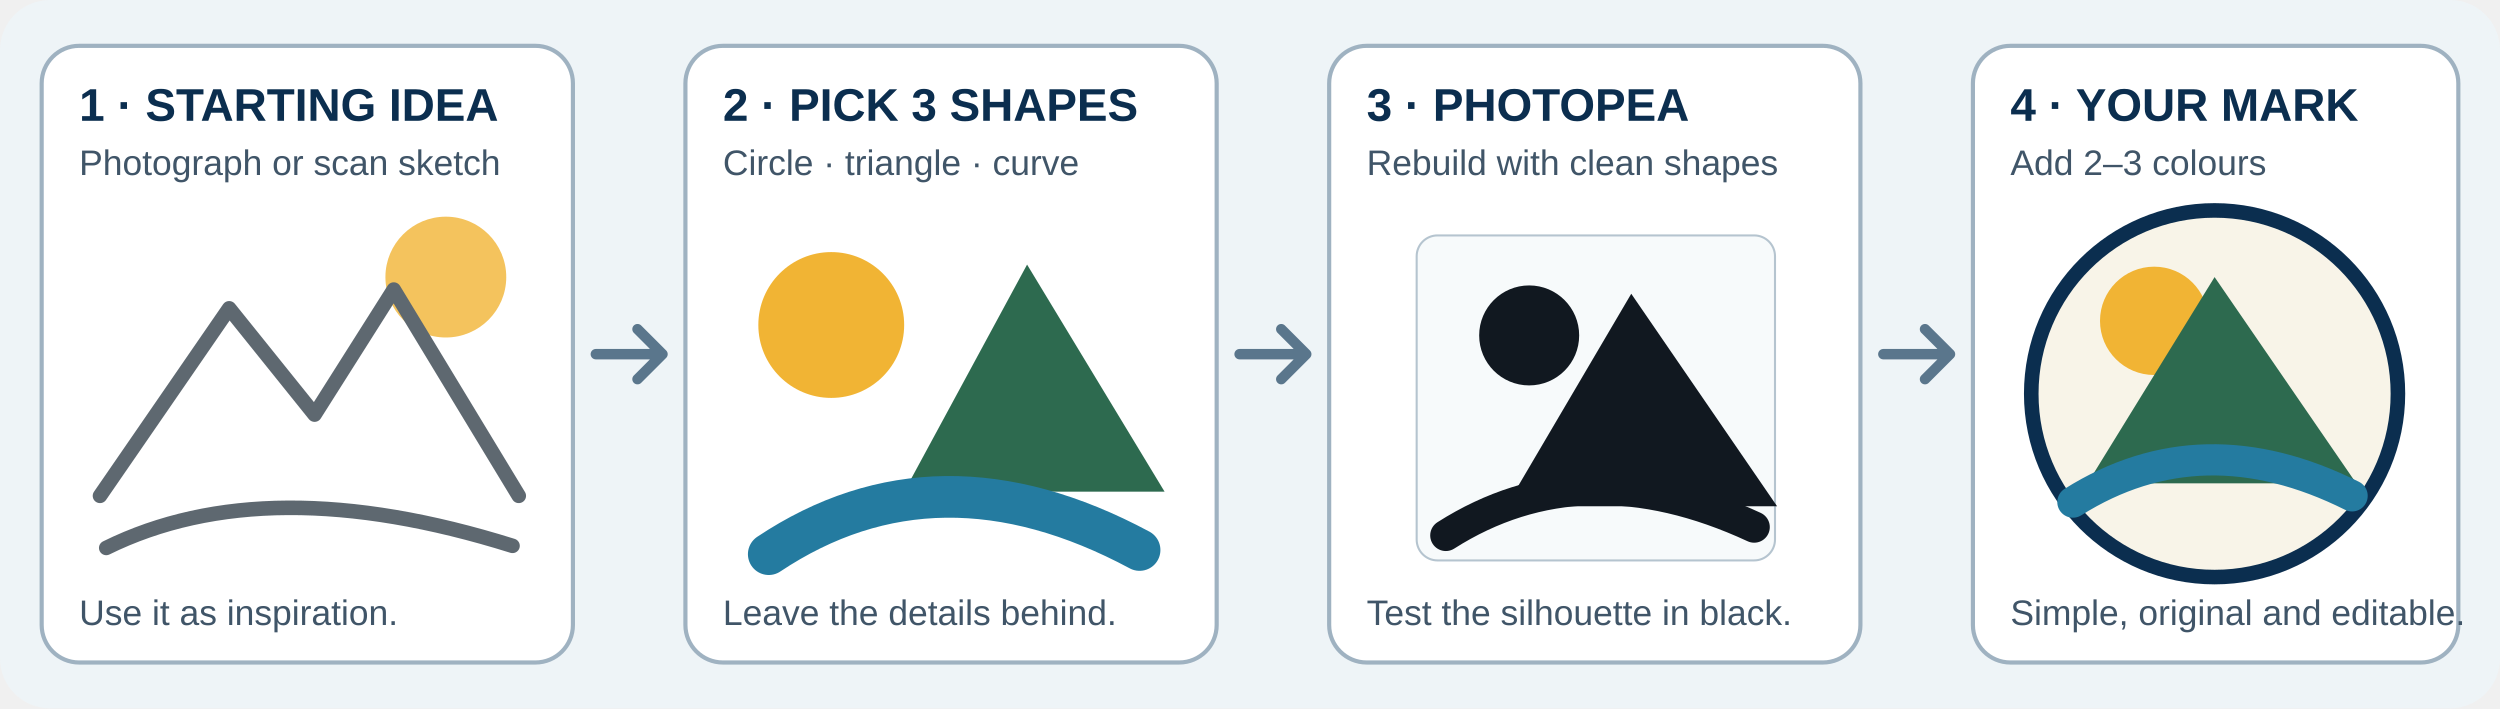
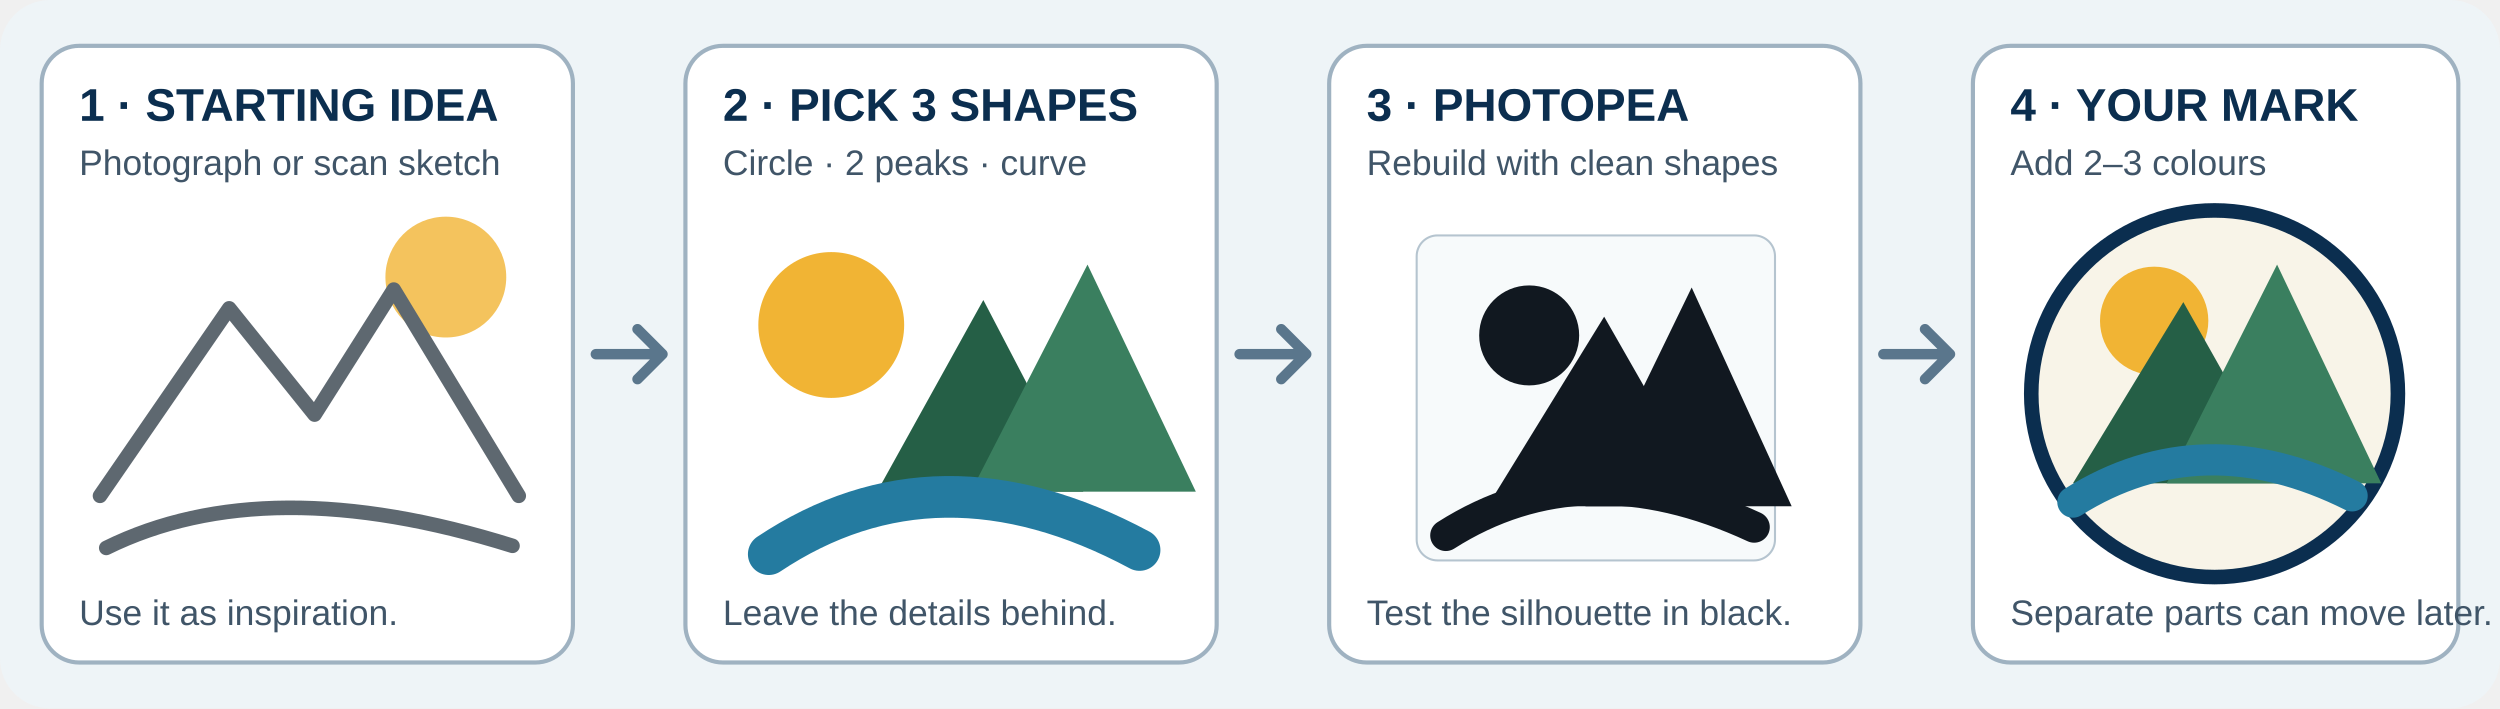
<svg xmlns="http://www.w3.org/2000/svg" viewBox="0 0 1200 340" role="img" aria-labelledby="title desc">
  <rect width="1200" height="340" rx="24" fill="#eef4f7" />
  <style>
    .label{font:700 22px 'Source Sans 3',Arial,sans-serif;fill:#0b2e4f}
    .small{font:500 17px 'Source Sans 3',Arial,sans-serif;fill:#405568}
    .panel{fill:#fff;stroke:#9fb2c1;stroke-width:2}
    .arrow{fill:none;stroke:#5a768c;stroke-width:5;stroke-linecap:round;stroke-linejoin:round}
    .sketch{fill:none;stroke:#5e6870;stroke-width:7;stroke-linecap:round;stroke-linejoin:round}
  </style>
  <g transform="translate(20 22)">
    <rect class="panel" width="255" height="296" rx="18" />
    <text class="label" x="18" y="36">1 · STARTING IDEA</text>
    <text class="small" x="18" y="62">Photograph or scan sketch</text>
    <circle cx="194" cy="111" r="29" fill="#f1b434" opacity=".8" />
    <path class="sketch" d="M28 216 L90 126 L131 177 L169 117 L229 216" />
    <path class="sketch" d="M31 241 Q108 203 226 240" />
    <text class="small" x="18" y="278">Use it as inspiration.</text>
  </g>
  <path class="arrow" d="M286 170h32m-12-12 12 12-12 12" />
  <g transform="translate(329 22)">
    <rect class="panel" width="255" height="296" rx="18" />
    <text class="label" x="18" y="36">2 · PICK 3 SHAPES</text>
-     <text class="small" x="18" y="62">Circle · triangle · curve</text>
+     <text class="small" x="18" y="62">Circle · 2 peaks · curve</text>
    <circle cx="70" cy="134" r="35" fill="#f1b434" />
-     <path d="M105 214 164 105l66 109z" fill="#2d6a4f" />
+     <path d="M92 214 143 122l48 92z" fill="#255f46" />
+     <path d="M137 214 193 105l52 109z" fill="#3a7f5f" />
    <path d="M40 244 Q121 190 218 242" fill="none" stroke="#247ba0" stroke-width="20" stroke-linecap="round" />
    <text class="small" x="18" y="278">Leave the details behind.</text>
  </g>
  <path class="arrow" d="M595 170h32m-12-12 12 12-12 12" />
  <g transform="translate(638 22)">
    <rect class="panel" width="255" height="296" rx="18" />
    <text class="label" x="18" y="36">3 · PHOTOPEA</text>
    <text class="small" x="18" y="62">Rebuild with clean shapes</text>
    <rect x="42" y="91" width="172" height="156" rx="10" fill="#f7fafb" stroke="#b5c4cf" />
-     <circle cx="96" cy="139" r="24" fill="#111820" />
-     <path d="M85 221 145 119l70 102z" fill="#111820" />
+     <circle id="sun" cx="96" cy="139" r="24" fill="#111820" />
+     <path id="left-peak" d="M76 221 132 130l52 91z" fill="#111820" />
+     <path id="right-peak" d="M123 221 174 116l48 105z" fill="#111820" />
    <path d="M56 235 Q122 193 204 231" fill="none" stroke="#111820" stroke-width="15" stroke-linecap="round" />
    <text class="small" x="18" y="278">Test the silhouette in black.</text>
  </g>
  <path class="arrow" d="M904 170h32m-12-12 12 12-12 12" />
  <g transform="translate(947 22)">
    <rect class="panel" width="233" height="296" rx="18" />
    <text class="label" x="18" y="36">4 · YOUR MARK</text>
    <text class="small" x="18" y="62">Add 2–3 colours</text>
    <circle cx="116" cy="167" r="88" fill="#f8f4e8" stroke="#0b2e4f" stroke-width="7" />
-     <circle cx="87" cy="132" r="26" fill="#f1b434" />
-     <path d="M55 210 116 111l68 99z" fill="#2d6a4f" />
-     <path d="M48 219 Q110 180 182 216" fill="none" stroke="#247ba0" stroke-width="15" stroke-linecap="round" />
-     <text class="small" x="18" y="278">Simple, original and editable.</text>
+     <circle id="final-sun" cx="87" cy="132" r="26" fill="#f1b434" />
+     <path id="final-left-peak" d="M48 210 101 123l49 87z" fill="#255f46" />
+     <path id="final-right-peak" d="M93 210 146 105l50 105z" fill="#3a7f5f" />
+     <path id="final-river" d="M48 219 Q110 180 182 216" fill="none" stroke="#247ba0" stroke-width="15" stroke-linecap="round" />
+     <text class="small" x="18" y="278">Separate parts can move later.</text>
  </g>
</svg>
